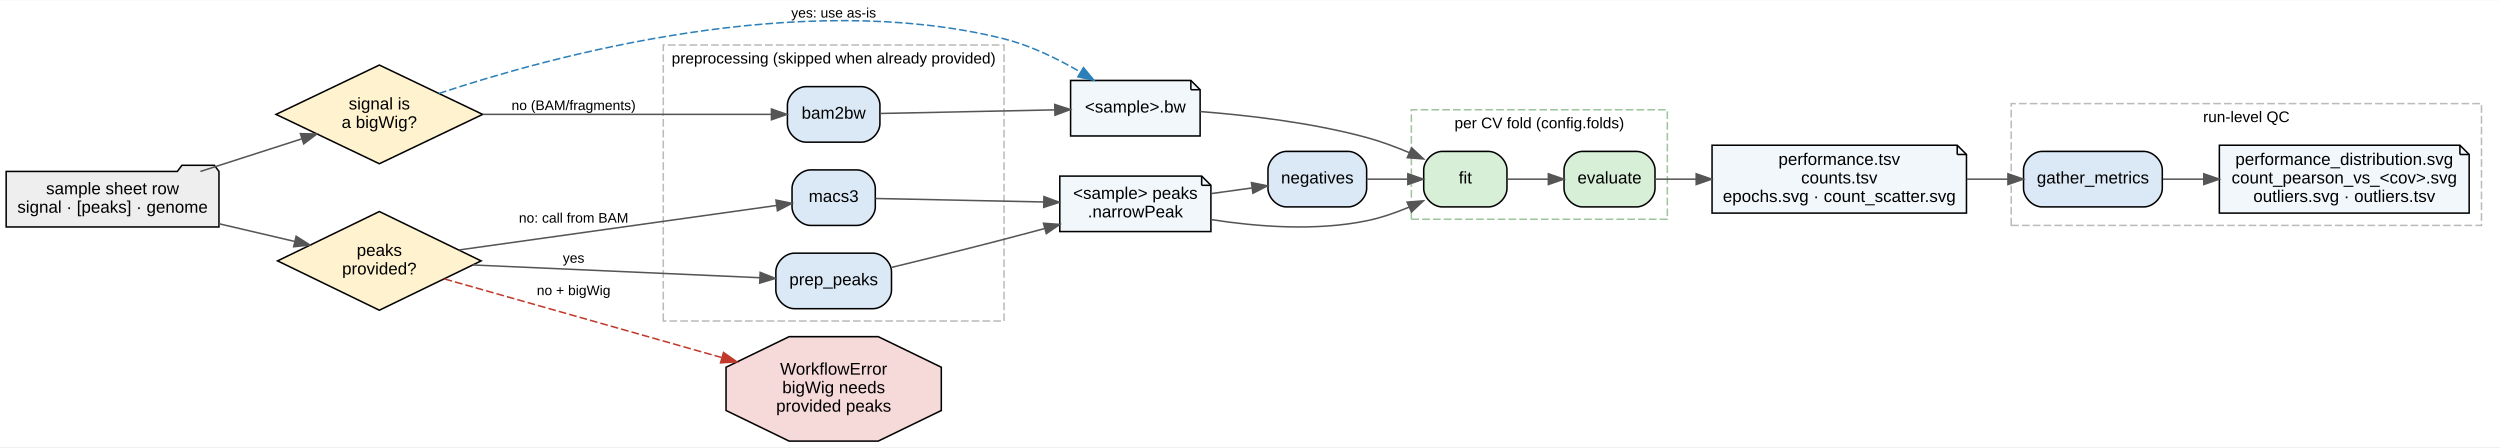
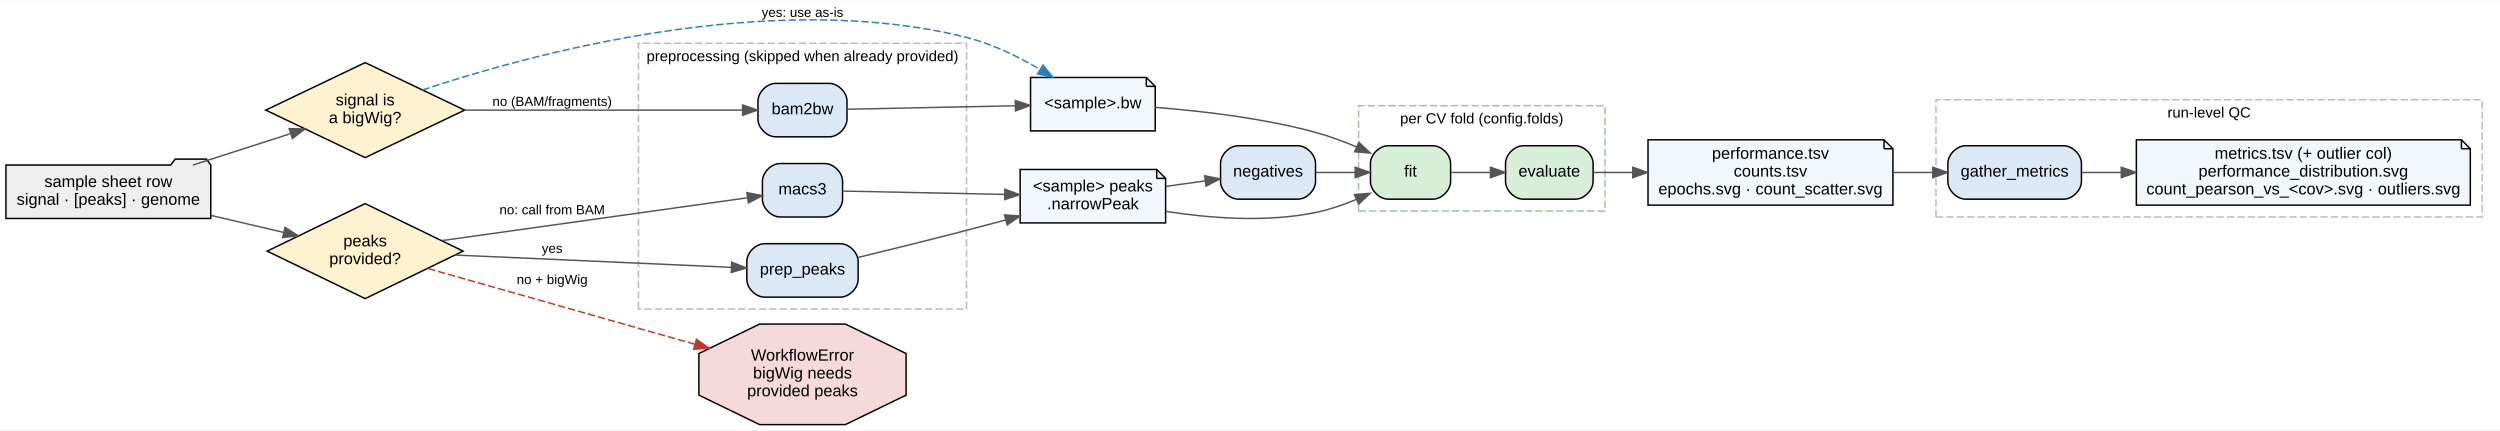
- <svg xmlns="http://www.w3.org/2000/svg" width="1621pt" height="290pt" viewBox="0.00 0.00 1621.30 289.68">
+ <svg xmlns="http://www.w3.org/2000/svg" width="1684pt" height="290pt" viewBox="0.00 0.00 1684.30 289.68">
  <g id="graph0" class="graph" transform="scale(1 1) rotate(0) translate(4 285.68)">
-     <polygon fill="white" stroke="transparent" points="-4,4 -4,-285.68 1617.3,-285.68 1617.3,4 -4,4" />
+     <polygon fill="white" stroke="transparent" points="-4,4 -4,-285.68 1680.3,-285.68 1680.3,4 -4,4" />
    <g id="clust1" class="cluster">
      <polygon fill="white" stroke="#bbbbbb" stroke-dasharray="5,2" points="426.15,-77.68 426.15,-256.68 647.15,-256.68 647.15,-77.68 426.15,-77.68" />
      <text text-anchor="middle" x="536.65" y="-244.68" font-family="Arial" font-size="10.00">preprocessing (skipped when already provided)</text>
    </g>
    <g id="clust2" class="cluster">
      <polygon fill="white" stroke="#9ec59e" stroke-dasharray="5,2" points="911.3,-143.68 911.3,-214.68 1077.3,-214.68 1077.3,-143.68 911.3,-143.68" />
      <text text-anchor="middle" x="994.3" y="-202.68" font-family="Arial" font-size="10.00">per CV fold (config.folds)</text>
    </g>
    <g id="clust3" class="cluster">
-       <polygon fill="white" stroke="#bbbbbb" stroke-dasharray="5,2" points="1300.3,-139.68 1300.3,-218.68 1605.3,-218.68 1605.3,-139.68 1300.3,-139.68" />
-       <text text-anchor="middle" x="1452.8" y="-206.68" font-family="Arial" font-size="10.00">run-level QC</text>
+       <polygon fill="white" stroke="#bbbbbb" stroke-dasharray="5,2" points="1300.3,-139.68 1300.3,-218.68 1668.3,-218.68 1668.3,-139.68 1300.3,-139.68" />
+       <text text-anchor="middle" x="1484.3" y="-206.68" font-family="Arial" font-size="10.00">run-level QC</text>
    </g>
    <g id="node1" class="node">
      <polygon fill="#eeeeee" stroke="black" points="138,-174.68 135,-178.68 114,-178.68 111,-174.68 0,-174.68 0,-138.68 138,-138.68 138,-174.68" />
      <text text-anchor="middle" x="69" y="-159.88" font-family="Arial" font-size="11.00">sample sheet row</text>
      <text text-anchor="middle" x="69" y="-147.88" font-family="Arial" font-size="11.00">signal · [peaks] · genome</text>
    </g>
    <g id="node2" class="node">
      <polygon fill="#fff3cf" stroke="black" points="242,-243.68 175,-211.68 242,-179.68 309,-211.68 242,-243.68" />
      <text text-anchor="middle" x="242" y="-214.88" font-family="Arial" font-size="11.00">signal is</text>
      <text text-anchor="middle" x="242" y="-202.88" font-family="Arial" font-size="11.00">a bigWig?</text>
    </g>
    <g id="edge1" class="edge">
      <path fill="none" stroke="#555555" d="M125.99,-174.69C147.17,-181.5 171.1,-189.19 191.63,-195.8" />
      <polygon fill="#555555" stroke="#555555" points="190.81,-199.21 201.4,-198.94 192.96,-192.55 190.81,-199.21" />
    </g>
    <g id="node3" class="node">
      <polygon fill="#fff3cf" stroke="black" points="242,-148.68 176,-116.68 242,-84.68 308,-116.68 242,-148.68" />
      <text text-anchor="middle" x="242" y="-119.88" font-family="Arial" font-size="11.00">peaks</text>
      <text text-anchor="middle" x="242" y="-107.88" font-family="Arial" font-size="11.00">provided?</text>
    </g>
    <g id="edge5" class="edge">
      <path fill="none" stroke="#555555" d="M138.08,-140.75C154.35,-136.95 171.5,-132.93 187.04,-129.3" />
      <polygon fill="#555555" stroke="#555555" points="188.05,-132.66 196.99,-126.97 186.46,-125.84 188.05,-132.66" />
    </g>
    <g id="node4" class="node">
      <path fill="#dbe9f6" stroke="black" d="M554.65,-229.68C554.65,-229.68 518.65,-229.68 518.65,-229.68 512.65,-229.68 506.65,-223.68 506.65,-217.68 506.65,-217.68 506.65,-205.68 506.65,-205.68 506.65,-199.68 512.65,-193.68 518.65,-193.68 518.65,-193.68 554.65,-193.68 554.65,-193.68 560.65,-193.68 566.65,-199.68 566.65,-205.68 566.65,-205.68 566.65,-217.68 566.65,-217.68 566.65,-223.68 560.65,-229.68 554.65,-229.68" />
      <text text-anchor="middle" x="536.65" y="-208.88" font-family="Arial" font-size="11.00">bam2bw</text>
    </g>
    <g id="edge2" class="edge">
      <path fill="none" stroke="#555555" d="M309.04,-211.68C366.56,-211.68 448.05,-211.68 496.02,-211.68" />
      <polygon fill="#555555" stroke="#555555" points="496.3,-215.18 506.3,-211.68 496.3,-208.18 496.3,-215.18" />
      <text text-anchor="middle" x="368" y="-214.48" font-family="Arial" font-size="9.00">no (BAM/fragments)</text>
    </g>
    <g id="node7" class="node">
      <polygon fill="#f2f7fb" stroke="black" points="768.3,-233.68 690.3,-233.68 690.3,-197.68 774.3,-197.68 774.3,-227.68 768.3,-233.68" />
      <polyline fill="none" stroke="black" points="768.3,-233.68 768.3,-227.68 " />
      <polyline fill="none" stroke="black" points="774.3,-227.68 768.3,-227.68 " />
      <text text-anchor="middle" x="732.3" y="-212.88" font-family="Arial" font-size="11.00">&lt;sample&gt;.bw</text>
    </g>
    <g id="edge4" class="edge">
      <path fill="none" stroke="#2c7fb8" stroke-dasharray="5,2" d="M280.62,-225.24C352.74,-249.26 515,-293.79 647.15,-260.68 664.45,-256.34 682.08,-247.69 696.7,-239.13" />
      <polygon fill="#2c7fb8" stroke="#2c7fb8" points="698.67,-242.03 705.39,-233.84 695.03,-236.05 698.67,-242.03" />
      <text text-anchor="middle" x="536.65" y="-274.48" font-family="Arial" font-size="9.00">yes: use as-is</text>
    </g>
    <g id="node5" class="node">
      <path fill="#dbe9f6" stroke="black" d="M551.65,-175.68C551.65,-175.68 521.65,-175.68 521.65,-175.68 515.65,-175.68 509.65,-169.68 509.65,-163.68 509.65,-163.68 509.65,-151.68 509.65,-151.68 509.65,-145.68 515.65,-139.68 521.65,-139.68 521.65,-139.68 551.65,-139.68 551.65,-139.68 557.65,-139.68 563.65,-145.68 563.65,-151.68 563.65,-151.68 563.65,-163.68 563.65,-163.68 563.65,-169.68 557.65,-175.68 551.65,-175.68" />
      <text text-anchor="middle" x="536.65" y="-154.88" font-family="Arial" font-size="11.00">macs3</text>
    </g>
    <g id="edge8" class="edge">
      <path fill="none" stroke="#555555" d="M293.64,-123.77C352.41,-132 447.86,-145.38 499.57,-152.62" />
      <polygon fill="#555555" stroke="#555555" points="499.22,-156.11 509.61,-154.03 500.2,-149.17 499.22,-156.11" />
      <text text-anchor="middle" x="368" y="-141.48" font-family="Arial" font-size="9.00">no: call from BAM</text>
    </g>
    <g id="node6" class="node">
      <path fill="#dbe9f6" stroke="black" d="M562.15,-121.68C562.15,-121.68 511.15,-121.68 511.15,-121.68 505.15,-121.68 499.15,-115.68 499.15,-109.68 499.15,-109.68 499.15,-97.68 499.15,-97.68 499.15,-91.68 505.15,-85.68 511.15,-85.68 511.15,-85.68 562.15,-85.68 562.15,-85.68 568.15,-85.68 574.15,-91.68 574.15,-97.68 574.15,-97.68 574.15,-109.68 574.15,-109.68 574.15,-115.68 568.15,-121.68 562.15,-121.68" />
      <text text-anchor="middle" x="536.65" y="-100.88" font-family="Arial" font-size="11.00">prep_peaks</text>
    </g>
    <g id="edge6" class="edge">
      <path fill="none" stroke="#555555" d="M302.57,-114.03C357.61,-111.58 438.27,-108 488.82,-105.76" />
      <polygon fill="#555555" stroke="#555555" points="488.99,-109.25 498.83,-105.31 488.68,-102.26 488.99,-109.25" />
      <text text-anchor="middle" x="368" y="-115.48" font-family="Arial" font-size="9.00">yes</text>
    </g>
    <g id="node9" class="node">
      <polygon fill="#f6d9d9" stroke="black" points="606.45,-19.65 606.45,-47.7 565.56,-67.53 507.74,-67.53 466.85,-47.7 466.85,-19.65 507.74,0.18 565.56,0.18 606.45,-19.65" />
      <text text-anchor="middle" x="536.65" y="-42.88" font-family="Arial" font-size="11.00">WorkflowError</text>
      <text text-anchor="middle" x="536.65" y="-30.88" font-family="Arial" font-size="11.00">bigWig needs</text>
      <text text-anchor="middle" x="536.65" y="-18.88" font-family="Arial" font-size="11.00">provided peaks</text>
    </g>
    <g id="edge10" class="edge">
      <path fill="none" stroke="#c0392b" stroke-dasharray="5,2" d="M284.31,-104.96C330.9,-91.74 407.53,-70.01 463.95,-54.01" />
      <polygon fill="#c0392b" stroke="#c0392b" points="465.21,-57.29 473.88,-51.19 463.3,-50.56 465.21,-57.29" />
      <text text-anchor="middle" x="368" y="-94.48" font-family="Arial" font-size="9.00">no + bigWig</text>
    </g>
    <g id="edge3" class="edge">
      <path fill="none" stroke="#555555" d="M567.06,-212.28C596.91,-212.9 643.74,-213.87 679.77,-214.61" />
      <polygon fill="#555555" stroke="#555555" points="680.02,-218.12 690.09,-214.83 680.17,-211.12 680.02,-218.12" />
    </g>
    <g id="node8" class="node">
      <polygon fill="#f2f7fb" stroke="black" points="775.3,-171.68 683.3,-171.68 683.3,-135.68 781.3,-135.68 781.3,-165.68 775.3,-171.68" />
      <polyline fill="none" stroke="black" points="775.3,-171.68 775.3,-165.68 " />
      <polyline fill="none" stroke="black" points="781.3,-165.68 775.3,-165.68 " />
      <text text-anchor="middle" x="732.3" y="-156.88" font-family="Arial" font-size="11.00">&lt;sample&gt; peaks</text>
      <text text-anchor="middle" x="732.3" y="-144.88" font-family="Arial" font-size="11.00">.narrowPeak</text>
    </g>
    <g id="edge9" class="edge">
      <path fill="none" stroke="#555555" d="M563.76,-157.14C591.6,-156.56 636.59,-155.63 672.93,-154.88" />
      <polygon fill="#555555" stroke="#555555" points="673.01,-158.38 682.94,-154.68 672.87,-151.38 673.01,-158.38" />
    </g>
    <g id="edge7" class="edge">
      <path fill="none" stroke="#555555" d="M574.21,-112.45C595.52,-117.62 622.89,-124.37 647.15,-130.68 655.67,-132.89 664.66,-135.29 673.46,-137.66" />
      <polygon fill="#555555" stroke="#555555" points="672.73,-141.09 683.29,-140.33 674.56,-134.33 672.73,-141.09" />
    </g>
    <g id="node11" class="node">
      <path fill="#d7efd7" stroke="black" d="M961.3,-187.68C961.3,-187.68 931.3,-187.68 931.3,-187.68 925.3,-187.68 919.3,-181.68 919.3,-175.68 919.3,-175.68 919.3,-163.68 919.3,-163.68 919.3,-157.68 925.3,-151.68 931.3,-151.68 931.3,-151.68 961.3,-151.68 961.3,-151.68 967.3,-151.68 973.3,-157.68 973.3,-163.68 973.3,-163.68 973.3,-175.68 973.3,-175.68 973.3,-181.68 967.3,-187.68 961.3,-187.68" />
      <text text-anchor="middle" x="946.3" y="-166.88" font-family="Arial" font-size="11.00">fit</text>
    </g>
    <g id="edge12" class="edge">
      <path fill="none" stroke="#555555" d="M774.37,-213.52C804.63,-211.19 846.57,-206.41 882.3,-196.68 891.49,-194.17 901.09,-190.6 909.95,-186.86" />
      <polygon fill="#555555" stroke="#555555" points="911.47,-190.02 919.21,-182.79 908.65,-183.61 911.47,-190.02" />
    </g>
    <g id="node10" class="node">
      <path fill="#dbe9f6" stroke="black" d="M870.3,-187.68C870.3,-187.68 830.3,-187.68 830.3,-187.68 824.3,-187.68 818.3,-181.68 818.3,-175.68 818.3,-175.68 818.3,-163.68 818.3,-163.68 818.3,-157.68 824.3,-151.68 830.3,-151.68 830.3,-151.68 870.3,-151.68 870.3,-151.68 876.3,-151.68 882.3,-157.68 882.3,-163.68 882.3,-163.68 882.3,-175.68 882.3,-175.68 882.3,-181.68 876.3,-187.68 870.3,-187.68" />
      <text text-anchor="middle" x="850.3" y="-166.88" font-family="Arial" font-size="11.00">negatives</text>
    </g>
    <g id="edge11" class="edge">
      <path fill="none" stroke="#555555" d="M781.48,-160.32C790.25,-161.53 799.32,-162.78 807.86,-163.96" />
      <polygon fill="#555555" stroke="#555555" points="807.59,-167.46 817.97,-165.36 808.54,-160.52 807.59,-167.46" />
    </g>
    <g id="edge13" class="edge">
      <path fill="none" stroke="#555555" d="M781.37,-143.48C810.77,-138.88 849.01,-135.84 882.3,-142.68 891.54,-144.57 901.11,-147.89 909.9,-151.56" />
      <polygon fill="#555555" stroke="#555555" points="908.54,-154.78 919.1,-155.63 911.37,-148.38 908.54,-154.78" />
    </g>
    <g id="edge14" class="edge">
      <path fill="none" stroke="#555555" d="M882.34,-169.68C890.87,-169.68 900.2,-169.68 909,-169.68" />
      <polygon fill="#555555" stroke="#555555" points="909.01,-173.18 919.01,-169.68 909.01,-166.18 909.01,-173.18" />
    </g>
    <g id="node12" class="node">
      <path fill="#d7efd7" stroke="black" d="M1057.3,-187.68C1057.3,-187.68 1022.3,-187.68 1022.3,-187.68 1016.3,-187.68 1010.3,-181.68 1010.3,-175.68 1010.3,-175.68 1010.3,-163.68 1010.3,-163.68 1010.3,-157.68 1016.3,-151.68 1022.3,-151.68 1022.3,-151.68 1057.3,-151.68 1057.3,-151.68 1063.3,-151.68 1069.3,-157.68 1069.3,-163.68 1069.3,-163.68 1069.3,-175.68 1069.3,-175.68 1069.3,-181.68 1063.3,-187.68 1057.3,-187.68" />
      <text text-anchor="middle" x="1039.8" y="-166.88" font-family="Arial" font-size="11.00">evaluate</text>
    </g>
    <g id="edge15" class="edge">
      <path fill="none" stroke="#555555" d="M973.76,-169.68C981.96,-169.68 991.16,-169.68 1000.01,-169.68" />
      <polygon fill="#555555" stroke="#555555" points="1000.15,-173.18 1010.15,-169.68 1000.15,-166.18 1000.15,-173.18" />
    </g>
    <g id="node13" class="node">
      <polygon fill="#f2f7fb" stroke="black" points="1265.3,-191.68 1106.3,-191.68 1106.3,-147.68 1271.3,-147.68 1271.3,-185.68 1265.3,-191.68" />
      <polyline fill="none" stroke="black" points="1265.3,-191.68 1265.3,-185.68 " />
      <polyline fill="none" stroke="black" points="1271.3,-185.68 1265.3,-185.68 " />
      <text text-anchor="middle" x="1188.8" y="-178.88" font-family="Arial" font-size="11.00">performance.tsv</text>
      <text text-anchor="middle" x="1188.8" y="-166.88" font-family="Arial" font-size="11.00">counts.tsv</text>
      <text text-anchor="middle" x="1188.8" y="-154.88" font-family="Arial" font-size="11.00">epochs.svg · count_scatter.svg</text>
    </g>
    <g id="edge16" class="edge">
      <path fill="none" stroke="#555555" d="M1069.49,-169.68C1077.43,-169.68 1086.49,-169.68 1095.99,-169.68" />
      <polygon fill="#555555" stroke="#555555" points="1096.02,-173.18 1106.02,-169.68 1096.02,-166.18 1096.02,-173.18" />
    </g>
    <g id="node14" class="node">
      <path fill="#dbe9f6" stroke="black" d="M1386.3,-187.68C1386.3,-187.68 1320.3,-187.68 1320.3,-187.68 1314.3,-187.68 1308.3,-181.68 1308.3,-175.68 1308.3,-175.68 1308.3,-163.68 1308.3,-163.68 1308.3,-157.68 1314.3,-151.68 1320.3,-151.68 1320.3,-151.68 1386.3,-151.68 1386.3,-151.68 1392.3,-151.68 1398.3,-157.68 1398.3,-163.68 1398.3,-163.68 1398.3,-175.68 1398.3,-175.68 1398.3,-181.68 1392.3,-187.68 1386.3,-187.68" />
      <text text-anchor="middle" x="1353.3" y="-166.88" font-family="Arial" font-size="11.00">gather_metrics</text>
    </g>
    <g id="edge17" class="edge">
      <path fill="none" stroke="#555555" d="M1271.52,-169.68C1280.51,-169.68 1289.5,-169.68 1298.03,-169.68" />
      <polygon fill="#555555" stroke="#555555" points="1298.19,-173.18 1308.19,-169.68 1298.19,-166.18 1298.19,-173.18" />
    </g>
    <g id="node15" class="node">
-       <polygon fill="#f2f7fb" stroke="black" points="1591.3,-191.68 1435.3,-191.68 1435.3,-147.68 1597.3,-147.68 1597.3,-185.68 1591.3,-191.68" />
-       <polyline fill="none" stroke="black" points="1591.3,-191.68 1591.3,-185.68 " />
-       <polyline fill="none" stroke="black" points="1597.3,-185.68 1591.3,-185.68 " />
-       <text text-anchor="middle" x="1516.3" y="-178.88" font-family="Arial" font-size="11.00">performance_distribution.svg</text>
-       <text text-anchor="middle" x="1516.3" y="-166.88" font-family="Arial" font-size="11.00">count_pearson_vs_&lt;cov&gt;.svg</text>
-       <text text-anchor="middle" x="1516.3" y="-154.88" font-family="Arial" font-size="11.00">outliers.svg · outliers.tsv</text>
+       <polygon fill="#f2f7fb" stroke="black" points="1654.3,-191.68 1435.3,-191.68 1435.3,-147.68 1660.3,-147.68 1660.3,-185.68 1654.3,-191.68" />
+       <polyline fill="none" stroke="black" points="1654.3,-191.68 1654.3,-185.68 " />
+       <polyline fill="none" stroke="black" points="1660.3,-185.68 1654.3,-185.68 " />
+       <text text-anchor="middle" x="1547.8" y="-178.88" font-family="Arial" font-size="11.00">metrics.tsv (+ outlier col)</text>
+       <text text-anchor="middle" x="1547.8" y="-166.88" font-family="Arial" font-size="11.00">performance_distribution.svg</text>
+       <text text-anchor="middle" x="1547.8" y="-154.88" font-family="Arial" font-size="11.00">count_pearson_vs_&lt;cov&gt;.svg · outliers.svg</text>
    </g>
    <g id="edge18" class="edge">
-       <path fill="none" stroke="#555555" d="M1398.72,-169.68C1406.97,-169.68 1415.86,-169.68 1424.91,-169.68" />
-       <polygon fill="#555555" stroke="#555555" points="1425.19,-173.18 1435.19,-169.68 1425.19,-166.18 1425.19,-173.18" />
+       <path fill="none" stroke="#555555" d="M1398.46,-169.68C1406.69,-169.68 1415.65,-169.68 1424.96,-169.68" />
+       <polygon fill="#555555" stroke="#555555" points="1425.17,-173.18 1435.17,-169.68 1425.17,-166.18 1425.17,-173.18" />
    </g>
  </g>
</svg>
